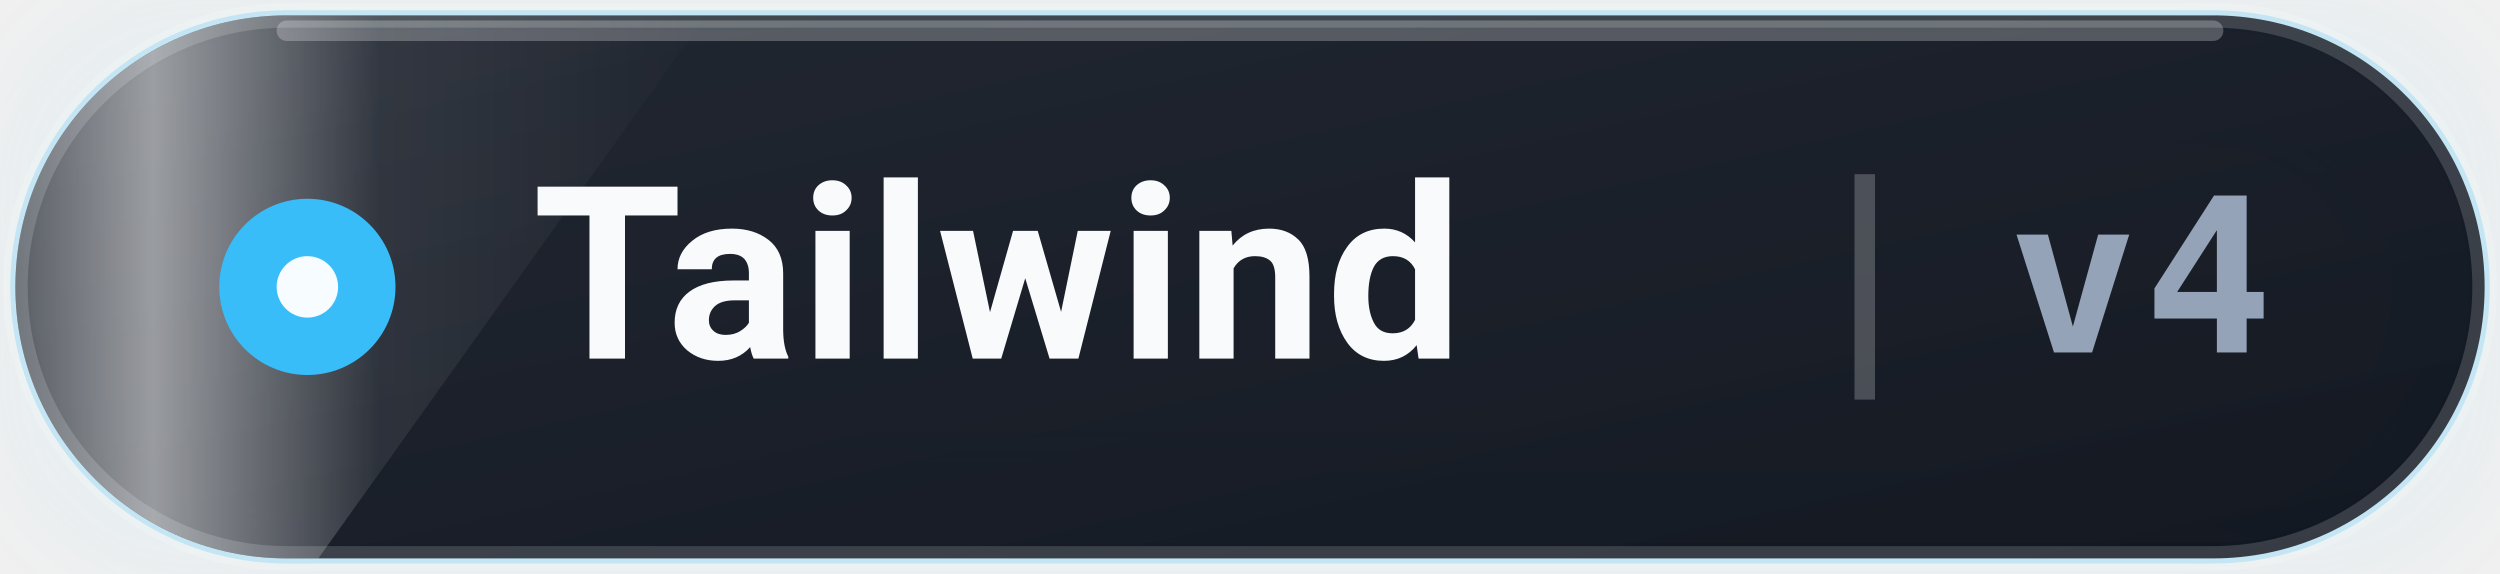
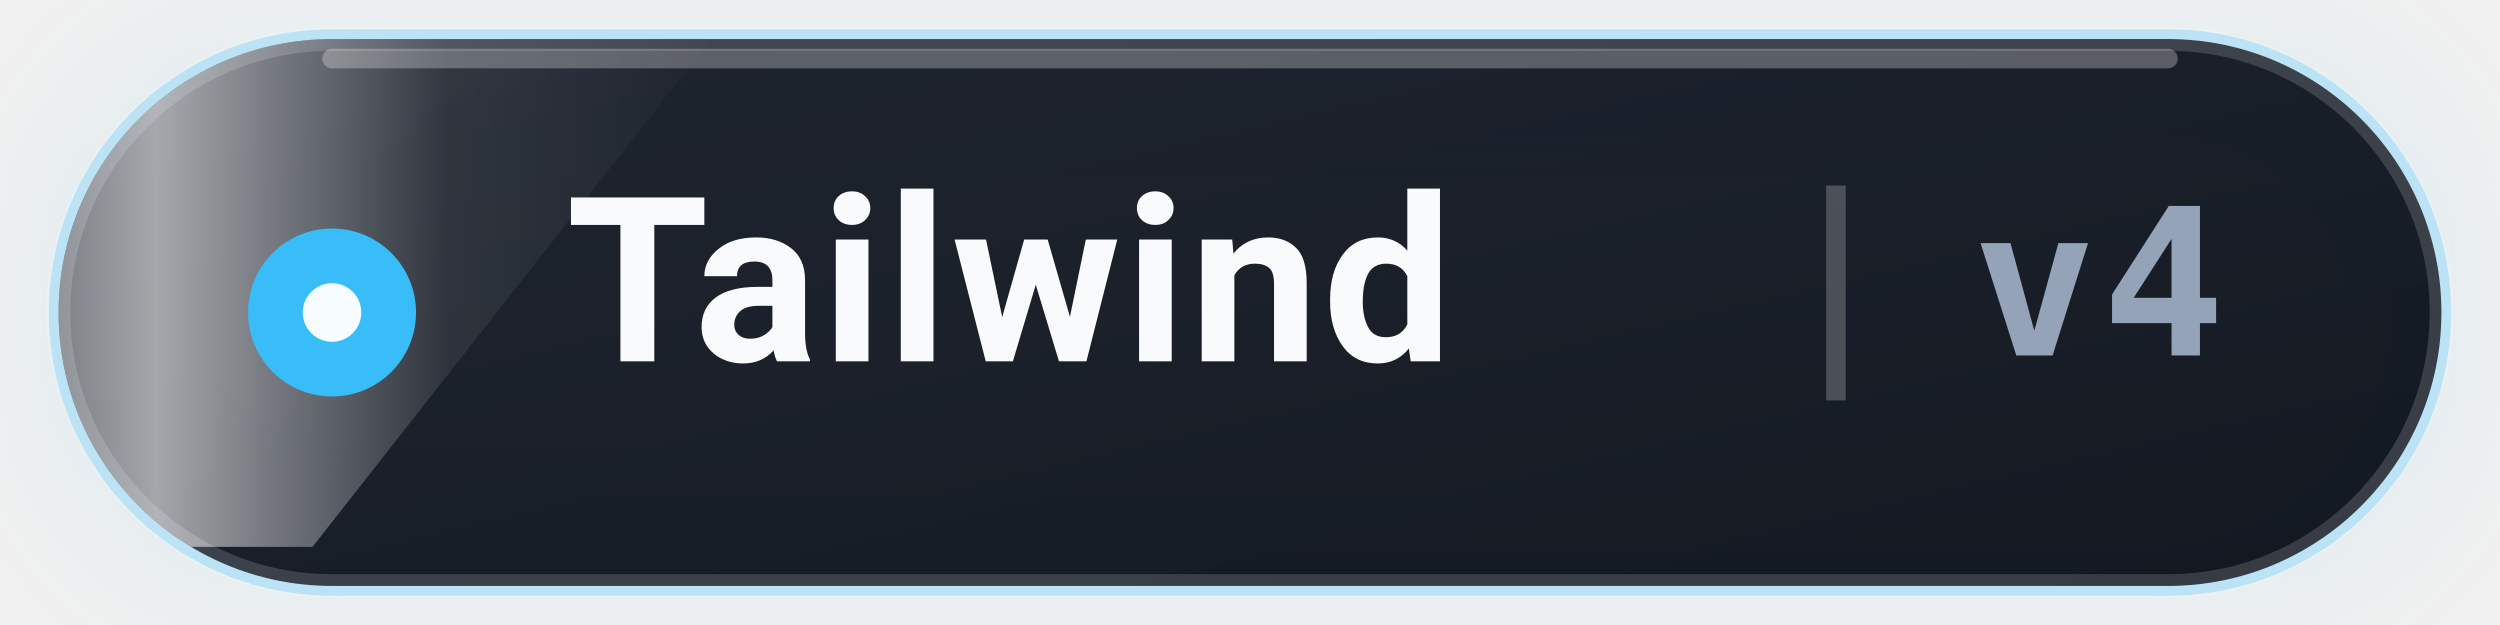
- <svg xmlns="http://www.w3.org/2000/svg" width="122" height="28" viewBox="0 0 122 28" fill="none">
+ <svg xmlns="http://www.w3.org/2000/svg" width="128" height="32" viewBox="0 0 128 32" fill="none">
  <defs>
    <linearGradient id="bg_tailwind" x1="0%" y1="0%" x2="100%" y2="100%">
-       <stop offset="0%" stop-color="#181E29" stop-opacity="0.95" />
+       <stop offset="0%" stop-color="#181E29" stop-opacity="0.96" />
      <stop offset="100%" stop-color="#0E131C" stop-opacity="0.98" />
    </linearGradient>
    <linearGradient id="sheen_tailwind" x1="0%" y1="0%" x2="100%" y2="0%">
      <stop offset="0%" stop-color="#FFFFFF" stop-opacity="0" />
-       <stop offset="30%" stop-color="#FFFFFF" stop-opacity="0.08" />
-       <stop offset="50%" stop-color="#FFFFFF" stop-opacity="0.55" />
-       <stop offset="70%" stop-color="#FFFFFF" stop-opacity="0.08" />
+       <stop offset="25%" stop-color="#FFFFFF" stop-opacity="0.08" />
+       <stop offset="50%" stop-color="#FFFFFF" stop-opacity="0.6" />
+       <stop offset="75%" stop-color="#FFFFFF" stop-opacity="0.08" />
      <stop offset="100%" stop-color="#FFFFFF" stop-opacity="0" />
    </linearGradient>
-     <filter id="aura_tailwind" x="-40%" y="-40%" width="180%" height="180%">
-       <feGaussianBlur stdDeviation="2.5" result="blur" />
+     <filter id="aura_tailwind" x="-30%" y="-30%" width="160%" height="160%">
+       <feGaussianBlur stdDeviation="3" result="blur" />
      <feMerge>
        <feMergeNode in="blur" />
        <feMergeNode in="SourceGraphic" />
      </feMerge>
    </filter>
    <clipPath id="clip_tailwind">
-       <rect x="0.75" y="0.75" width="120.5" height="26.5" rx="13.25" />
+       <rect x="3" y="2" width="122" height="28" rx="14" />
    </clipPath>
+     <style>
+       @keyframes sweep_tailwind {
+         0% { transform: translateX(-70px); opacity: 0; }
+         12% { opacity: 1; }
+         48% { transform: translateX(178px); opacity: 1; }
+         52%, 100% { transform: translateX(178px); opacity: 0; }
+       }
+       @keyframes border_tailwind {
+         0%, 100% { stroke: rgba(255, 255, 255, 0.16); stroke-width: 1.2px; }
+         50% { stroke: #38BDF8; stroke-width: 1.6px; }
+       }
+       @keyframes gem_tailwind {
+         0%, 100% { transform: scale(0.92); transform-origin: 17px 16px; }
+         50% { transform: scale(1.18); transform-origin: 17px 16px; }
+       }
+       @keyframes spec_tailwind {
+         0%, 100% { fill: #94A3B8; }
+         50% { fill: #38BDF8; }
+       }
+ 
+       .sheen-beam {
+         animation: sweep_tailwind 3.2s infinite cubic-bezier(0.25, 1, 0.5, 1);
+       }
+       .capsule-border {
+         animation: border_tailwind 3.2s infinite ease-in-out;
+       }
+       .gem-pulse {
+         animation: gem_tailwind 2.2s infinite ease-in-out;
+       }
+       .spec-glow {
+         animation: spec_tailwind 3.2s infinite ease-in-out;
+       }
+     </style>
  </defs>
-   <rect x="1" y="1" width="120" height="26" rx="13" fill="none" stroke="#38BDF8" opacity="0.3" filter="url(#aura_tailwind)">
-     <animate attributeName="opacity" values="0.15;0.65;0.15" dur="3.2s" repeatCount="indefinite" />
-     <animate attributeName="stroke-width" values="1;2.2;1" dur="3.2s" repeatCount="indefinite" />
+   <rect x="3" y="2" width="122" height="28" rx="14" fill="none" stroke="#38BDF8" opacity="0.35" filter="url(#aura_tailwind)">
+     <animate attributeName="opacity" values="0.15;0.7;0.15" dur="3.2s" repeatCount="indefinite" />
+     <animate attributeName="stroke-width" values="1;2.4;1" dur="3.2s" repeatCount="indefinite" />
  </rect>
-   <rect x="0.75" y="0.75" width="120.5" height="26.5" rx="13.25" fill="url(#bg_tailwind)" />
-   <rect x="0.75" y="0.75" width="120.5" height="26.5" rx="13.25" fill="none" stroke="rgba(255,255,255,0.16)" stroke-width="1.2">
+   <rect x="3" y="2" width="122" height="28" rx="14" fill="url(#bg_tailwind)" />
+   <rect class="capsule-border" x="3" y="2" width="122" height="28" rx="14" fill="none" stroke="rgba(255,255,255,0.16)" stroke-width="1.2">
    <animate attributeName="stroke" values="rgba(255,255,255,0.16);#38BDF8;rgba(255,255,255,0.16)" dur="3.2s" repeatCount="indefinite" />
    <animate attributeName="stroke-width" values="1.2;1.6;1.2" dur="3.2s" repeatCount="indefinite" />
  </rect>
-   <path d="M 14 1.5 L 108 1.5" stroke="rgba(255, 255, 255, 0.25)" stroke-width="1" stroke-linecap="round" />
+   <path d="M 17 3 L 111 3" stroke="rgba(255, 255, 255, 0.28)" stroke-width="1" stroke-linecap="round" />
  <g clip-path="url(#clip_tailwind)">
-     <polygon points="0,0 35,0 15,28 -20,28" fill="url(#sheen_tailwind)">
-       <animateTransform attributeName="transform" type="translate" from="-60 0" to="162 0" dur="2.8s" repeatCount="indefinite" />
+     <polygon class="sheen-beam" points="0,0 38,0 16,28 -22,28" fill="url(#sheen_tailwind)">
+       <animateTransform attributeName="transform" type="translate" from="-70 0" to="178 0" dur="3.2s" repeatCount="indefinite" />
    </polygon>
  </g>
-   <circle cx="15" cy="14" r="3.8" fill="none" stroke="#38BDF8">
-     <animate attributeName="r" values="3.8;8;11" dur="2.2s" repeatCount="indefinite" />
+   <circle cx="17" cy="16" r="3.8" fill="none" stroke="#38BDF8">
+     <animate attributeName="r" values="3.8;8.5;11.5" dur="2.2s" repeatCount="indefinite" />
    <animate attributeName="opacity" values="0.85;0.3;0" dur="2.2s" repeatCount="indefinite" />
    <animate attributeName="stroke-width" values="1.5;1;0.2" dur="2.2s" repeatCount="indefinite" />
  </circle>
-   <circle cx="15" cy="14" r="3.8" fill="#38BDF8">
-     <animate attributeName="r" values="3.5;4.2;3.5" dur="2.2s" repeatCount="indefinite" />
+   <circle class="gem-pulse" cx="17" cy="16" r="3.8" fill="#38BDF8">
+     <animate attributeName="r" values="3.5;4.3;3.5" dur="2.2s" repeatCount="indefinite" />
  </circle>
-   <circle cx="15" cy="14" r="1.5" fill="#FFFFFF" opacity="0.95" />
-   <text x="26" y="17.5" font-family="-apple-system, BlinkMacSystemFont, 'Segoe UI', Roboto, 'Plus Jakarta Sans', sans-serif" font-size="11.8" font-weight="700" fill="#F8FAFC" letter-spacing="0.2px">Tailwind</text>
-   <line x1="91" y1="8.5" x2="91" y2="19.5" stroke="rgba(255, 255, 255, 0.22)" stroke-width="1" />
-   <text x="98" y="17.2" font-family="'JetBrains Mono', Consolas, Monaco, monospace" font-size="10.5" font-weight="700" fill="#94A3B8" letter-spacing="0.3px">
+   <circle cx="17" cy="16" r="1.5" fill="#FFFFFF" opacity="0.95" />
+   <text x="29" y="18.5" font-family="-apple-system, BlinkMacSystemFont, 'Segoe UI', Roboto, 'Plus Jakarta Sans', sans-serif" font-size="11.8" font-weight="700" fill="#F8FAFC" letter-spacing="0.2px">Tailwind</text>
+   <line x1="94" y1="9.5" x2="94" y2="20.5" stroke="rgba(255, 255, 255, 0.22)" stroke-width="1" />
+   <text class="spec-glow" x="101" y="18.2" font-family="'JetBrains Mono', Consolas, Monaco, monospace" font-size="10.5" font-weight="700" fill="#94A3B8" letter-spacing="0.3px">
    v4
    <animate attributeName="fill" values="#94A3B8;#38BDF8;#94A3B8" dur="3.2s" repeatCount="indefinite" />
  </text>
</svg>
